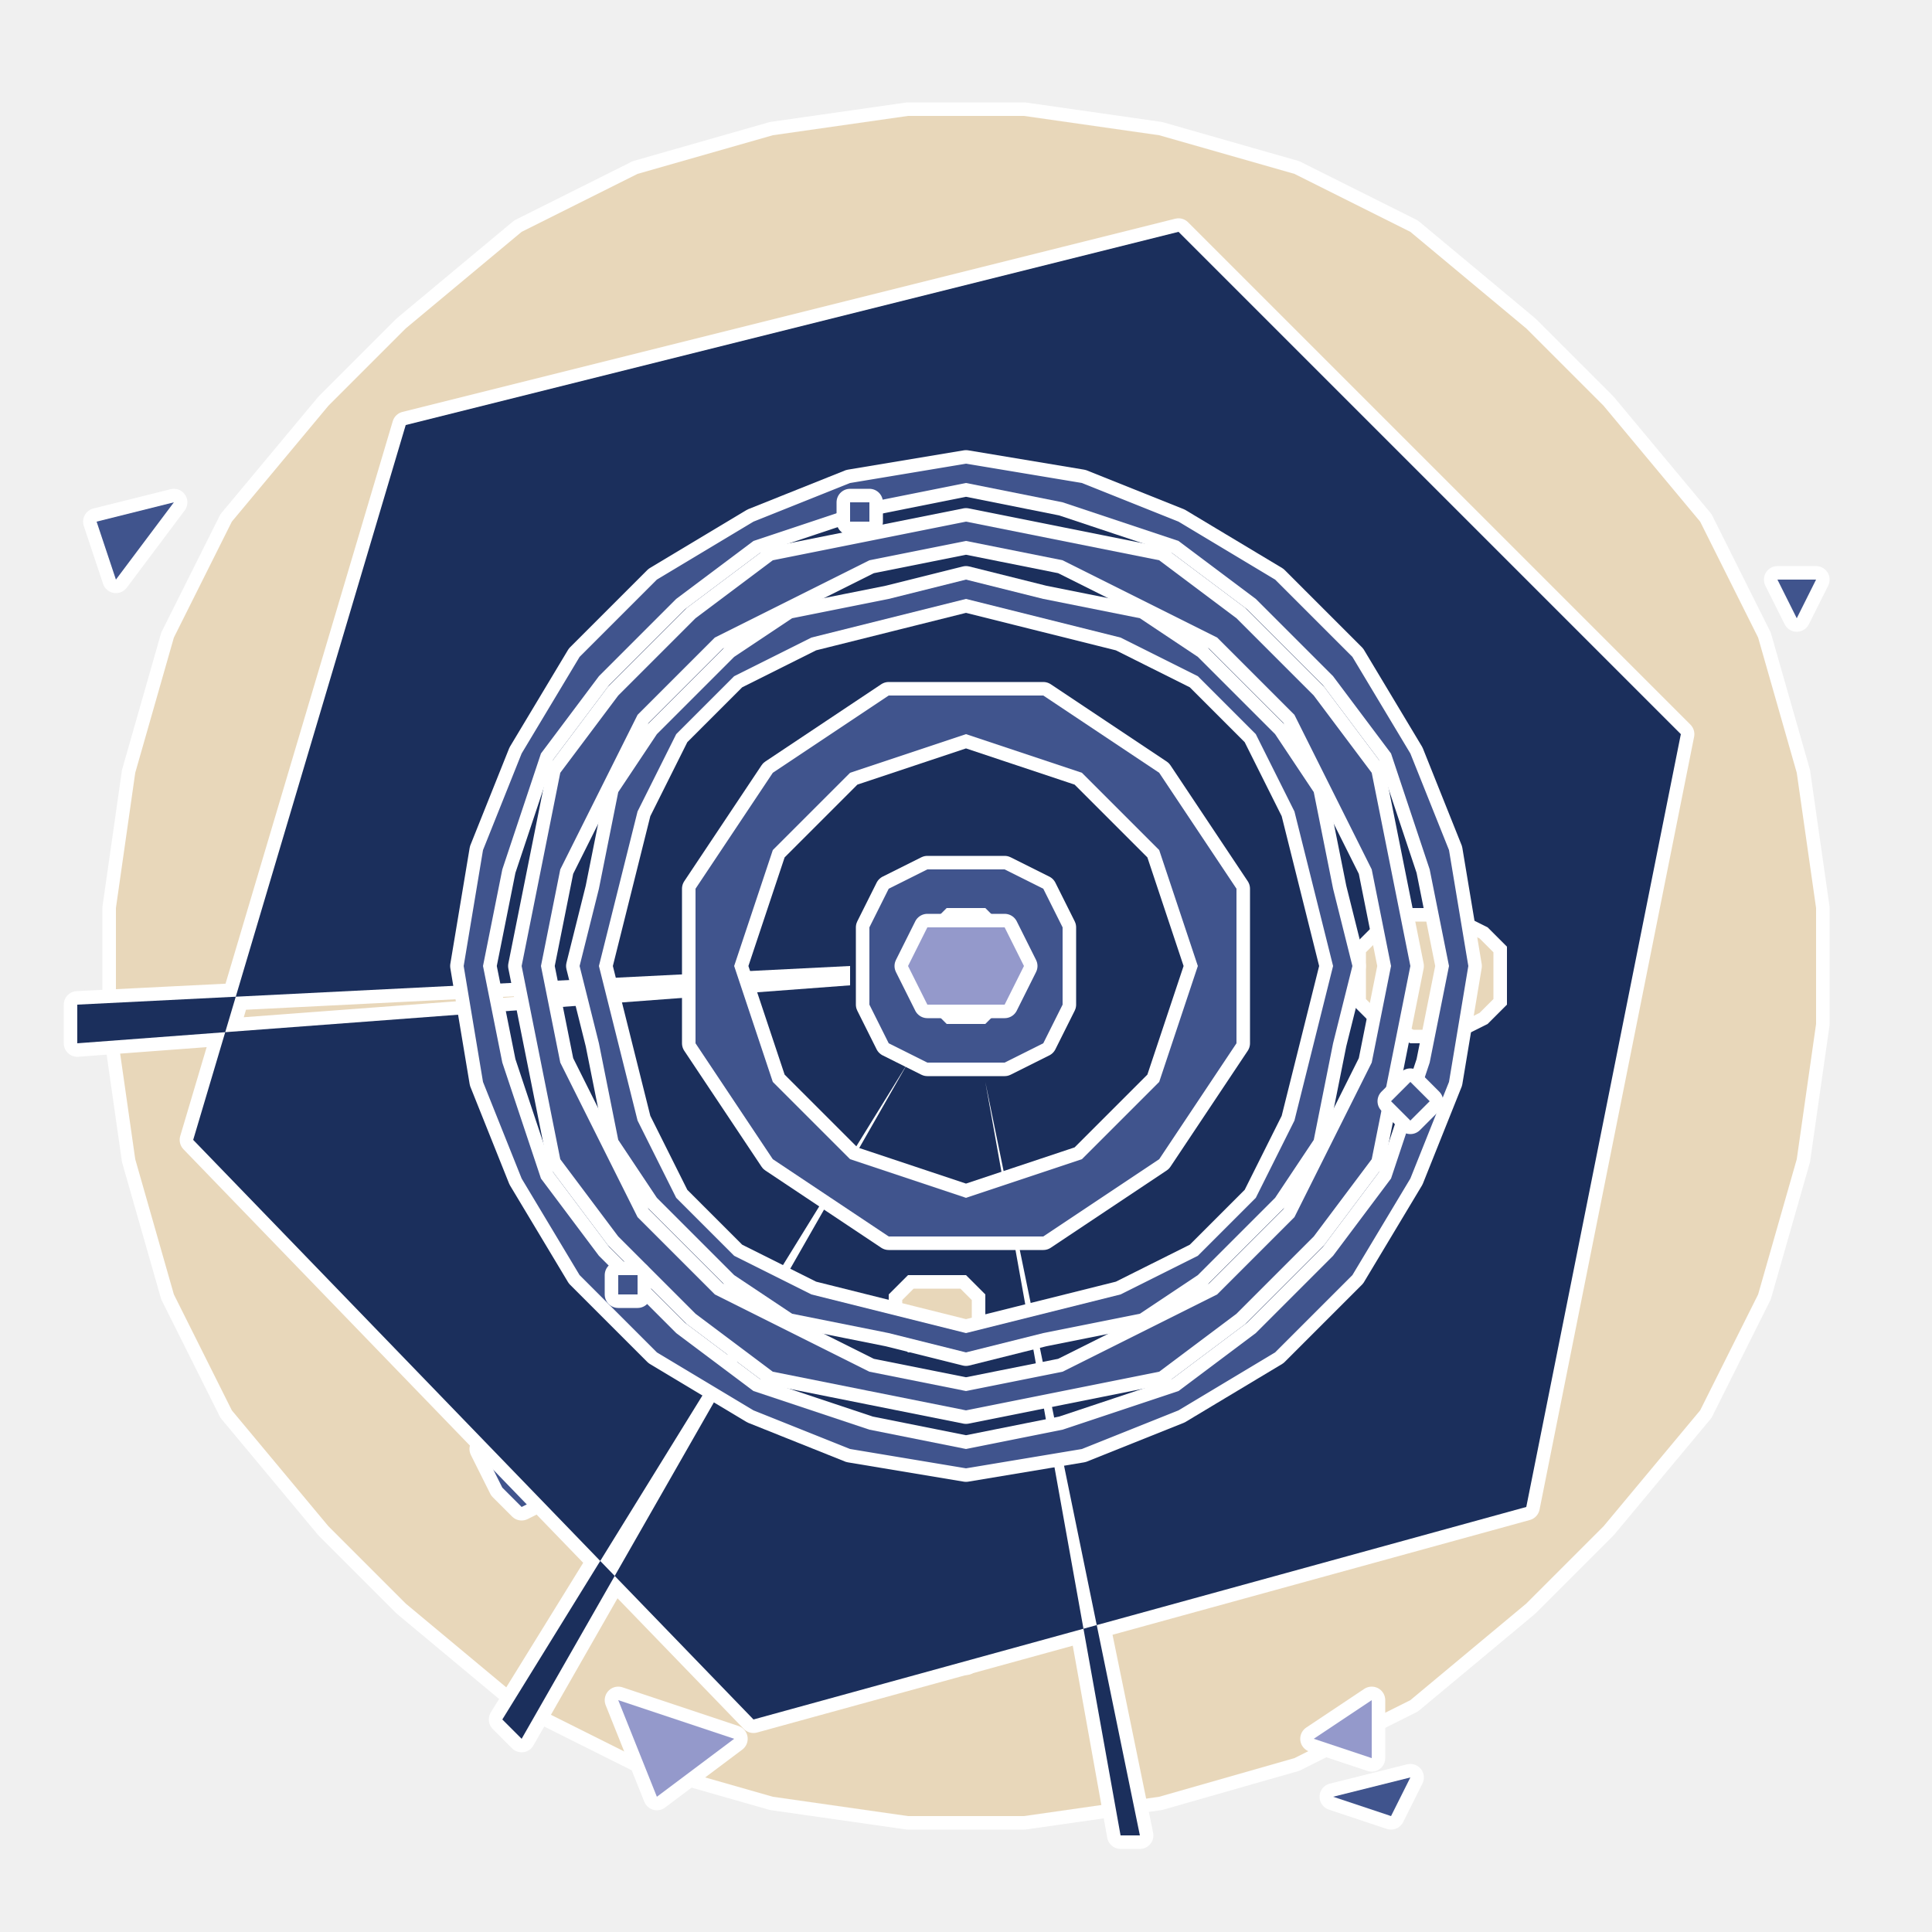
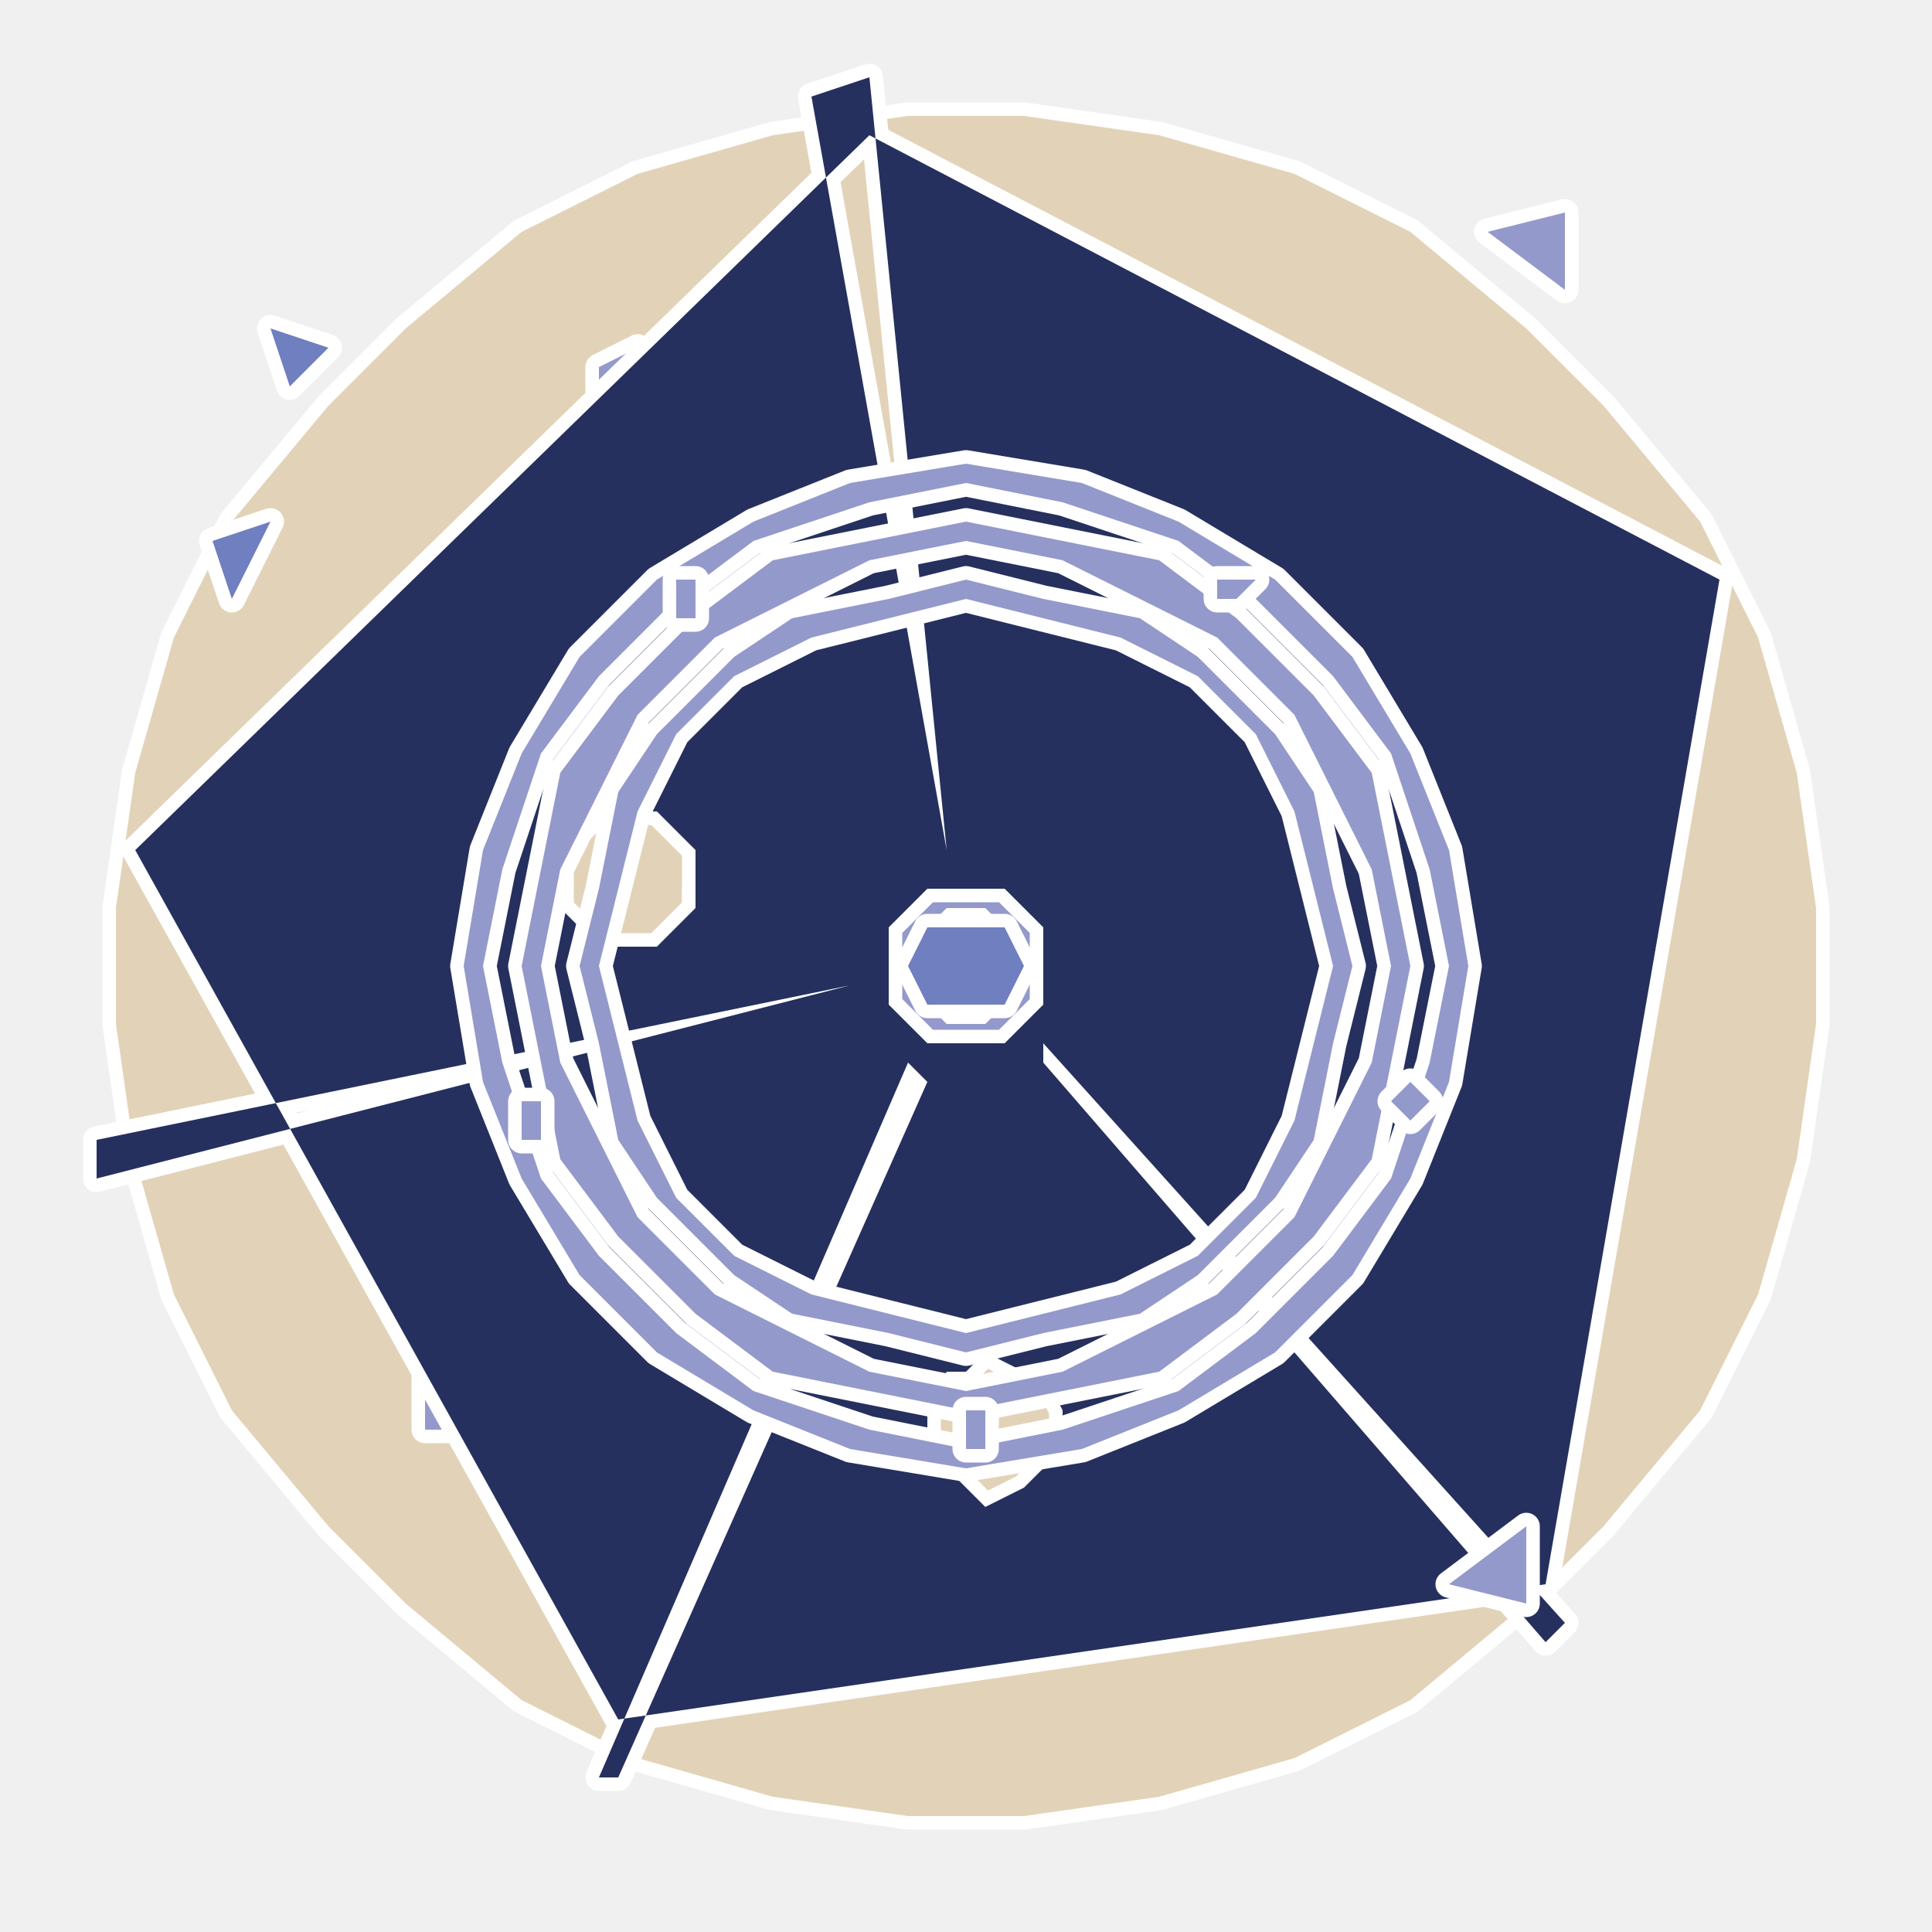
<svg xmlns="http://www.w3.org/2000/svg" viewBox="0 0 100 100" role="img" aria-label="@playform/hook-dsh-convention-suggester - spike-star">
  <style>
		@media (prefers-reduced-motion: no-preference) {
			.hook-dsh-convention-suggester-scene * { transform-box: view-box; transform-origin: 50% 50%; }
- 		.hook-dsh-convention-suggester-counter { animation: hook-dsh-convention-suggester-counter 26s linear -4s infinite; }
+ 		.hook-dsh-convention-suggester-counter { animation: hook-dsh-convention-suggester-counter 23s linear -2s infinite; }
		@keyframes hook-dsh-convention-suggester-counter { to { transform: rotate(-360deg); } }
- 		.hook-dsh-convention-suggester-breathe { animation: hook-dsh-convention-suggester-breathe 6s ease-in-out -4s infinite; }
+ 		.hook-dsh-convention-suggester-breathe { animation: hook-dsh-convention-suggester-breathe 8s ease-in-out -2s infinite; }
		@keyframes hook-dsh-convention-suggester-breathe { 50% { transform: scale(1.06); opacity: 0.85; } }
		.hook-dsh-convention-suggester-fire { animation: hook-dsh-convention-suggester-fire 2.6s ease-in-out infinite; }
		@keyframes hook-dsh-convention-suggester-fire { 0%, 100% { opacity: 0.35; } 50% { opacity: 1; } }
- 		.hook-dsh-convention-suggester-twinkle { animation: hook-dsh-convention-suggester-twinkle 7s ease-in-out -4s infinite; }
+ 		.hook-dsh-convention-suggester-twinkle { animation: hook-dsh-convention-suggester-twinkle 7s ease-in-out -2s infinite; }
		@keyframes hook-dsh-convention-suggester-twinkle { 0%, 100% { transform: scale(0.94); opacity: 0.4; } 50% { transform: scale(1.06); opacity: 1; } }
		}
	</style>
  <defs>
    <path id="hook-dsh-convention-suggester-0" d="M91,67 L88,73 L83,79 L79,83 L73,88 L67,91 L60,93 L53,94 L47,94 L40,93 L33,91 L27,88 L21,83 L17,79 L12,73 L9,67 L7,60 L6,53 L6,47 L7,40 L9,33 L12,27 L17,21 L21,17 L27,12 L33,9 L40,7 L47,6 L53,6 L60,7 L67,9 L73,12 L79,17 L83,21 L88,27 L91,33 L93,40 L94,47 L94,53 L93,60 Z" />
-     <path id="hook-dsh-convention-suggester-1" d="M30,75 L29,77 L27,78 L26,77 L25,75 L26,74 L27,73 L29,74 Z" />
-     <path id="hook-dsh-convention-suggester-2" d="M76,74 L76,76 L74,76 L72,76 L72,74 L72,72 L74,72 L76,72 Z" />
-     <path id="hook-dsh-convention-suggester-3" d="M51,84 L50,86 L48,86 L47,86 L46,84 L47,82 L48,82 L50,82 Z" />
-     <path id="hook-dsh-convention-suggester-4" d="M79,78 L39,89 L10,59 L21,22 L61,12 L87,38 Z M51,56 L59,95 L58,95 L51,56 Z M51,68 L51,69 L50,70 L49,70 L48,70 L48,70 L47,70 L46,69 L46,68 L46,67 L47,66 L48,66 L48,66 L49,66 L50,66 L51,67 Z M47,55 L27,90 L26,89 L47,55 Z M44,51 L4,54 L4,52 L44,50 Z M78,51 L78,52 L77,53 L75,54 L74,54 L73,54 L71,53 L70,52 L70,51 L70,49 L71,48 L73,47 L74,47 L75,47 L77,48 L78,49 Z M54,50 L54,52 L53,53 L52,54 L50,54 L48,54 L47,53 L46,52 L46,50 L46,48 L47,47 L48,46 L50,46 L52,46 L53,47 L54,48 Z" />
-     <path id="hook-dsh-convention-suggester-5" d="M64,50 L64,54 L62,57 L60,60 L57,62 L54,64 L50,64 L46,64 L43,62 L40,60 L38,57 L36,54 L36,50 L36,46 L38,43 L40,40 L43,38 L46,36 L50,36 L54,36 L57,38 L60,40 L62,43 L64,46 Z M62,50 L61,53 L60,56 L58,58 L56,60 L53,61 L50,62 L47,61 L44,60 L42,58 L40,56 L39,53 L38,50 L39,47 L40,44 L42,42 L44,40 L47,39 L50,38 L53,39 L56,40 L58,42 L60,44 L61,47 Z" />
-     <path id="hook-dsh-convention-suggester-6" d="M55,50 L55,52 L54,54 L52,55 L50,55 L48,55 L46,54 L45,52 L45,50 L45,48 L46,46 L48,45 L50,45 L52,45 L54,46 L55,48 Z M53,50 L53,51 L52,52 L51,53 L50,53 L49,53 L48,52 L47,51 L47,50 L47,49 L48,48 L49,47 L50,47 L51,47 L52,48 L53,49 Z" />
-     <path id="hook-dsh-convention-suggester-7" d="M70,50 L69,54 L68,59 L66,62 L62,66 L59,68 L54,69 L50,70 L46,69 L41,68 L38,66 L34,62 L32,59 L31,54 L30,50 L31,46 L32,41 L34,38 L38,34 L41,32 L46,31 L50,30 L54,31 L59,32 L62,34 L66,38 L68,41 L69,46 Z M69,50 L68,54 L67,58 L65,62 L62,65 L58,67 L54,68 L50,69 L46,68 L42,67 L38,65 L35,62 L33,58 L32,54 L31,50 L32,46 L33,42 L35,38 L38,35 L42,33 L46,32 L50,31 L54,32 L58,33 L62,35 L65,38 L67,42 L68,46 Z" />
-     <path id="hook-dsh-convention-suggester-8" d="M73,50 L72,55 L71,60 L68,64 L64,68 L60,71 L55,72 L50,73 L45,72 L40,71 L36,68 L32,64 L29,60 L28,55 L27,50 L28,45 L29,40 L32,36 L36,32 L40,29 L45,28 L50,27 L55,28 L60,29 L64,32 L68,36 L71,40 L72,45 Z M72,50 L71,55 L69,59 L67,63 L63,67 L59,69 L55,71 L50,72 L45,71 L41,69 L37,67 L33,63 L31,59 L29,55 L28,50 L29,45 L31,41 L33,37 L37,33 L41,31 L45,29 L50,28 L55,29 L59,31 L63,33 L67,37 L69,41 L71,45 Z" />
-     <path id="hook-dsh-convention-suggester-9" d="M76,50 L75,56 L73,61 L70,66 L66,70 L61,73 L56,75 L50,76 L44,75 L39,73 L34,70 L30,66 L27,61 L25,56 L24,50 L25,44 L27,39 L30,34 L34,30 L39,27 L44,25 L50,24 L56,25 L61,27 L66,30 L70,34 L73,39 L75,44 Z M75,50 L74,55 L72,61 L69,65 L65,69 L61,72 L55,74 L50,75 L45,74 L39,72 L35,69 L31,65 L28,61 L26,55 L25,50 L26,45 L28,39 L31,35 L35,31 L39,28 L45,26 L50,25 L55,26 L61,28 L65,31 L69,35 L72,39 L74,45 Z" />
-     <path id="hook-dsh-convention-suggester-10" d="M74,57 L73,58 L73,58 L72,57 L73,56 L73,56 Z" />
-     <path id="hook-dsh-convention-suggester-11" d="M33,66 L33,67 L32,67 L32,66 L32,66 L33,66 Z" />
-     <path id="hook-dsh-convention-suggester-12" d="M45,27 L45,27 L44,27 L44,27 L44,26 L45,26 Z" />
-     <path id="hook-dsh-convention-suggester-13" d="M73,92 L72,94 L69,93 Z" />
-     <path id="hook-dsh-convention-suggester-14" d="M38,90 L34,93 L32,88 Z" />
-     <path id="hook-dsh-convention-suggester-15" d="M92,30 L94,30 L93,32 Z" />
-     <path id="hook-dsh-convention-suggester-16" d="M71,88 L71,91 L68,90 Z" />
-     <path id="hook-dsh-convention-suggester-17" d="M6,30 L5,27 L9,26 Z" />
+     <path id="hook-dsh-convention-suggester-1" d="M26,72 L26,74 L24,74 L22,74 L22,72 L22,70 L24,69 L26,70 Z" />
+     <path id="hook-dsh-convention-suggester-2" d="M35,21 L35,22 L33,23 L31,22 L31,21 L31,19 L33,18 L35,19 Z" />
+     <path id="hook-dsh-convention-suggester-3" d="M64,50 L64,54 L62,57 L60,60 L57,62 L54,64 L50,64 L46,64 L43,62 L40,60 L38,57 L36,54 L36,50 L36,46 L38,43 L40,40 L43,38 L46,36 L50,36 L54,36 L57,38 L60,40 L62,43 L64,46 Z M62,50 L61,53 L60,56 L58,58 L56,60 L53,61 L50,62 L47,61 L44,60 L42,58 L40,56 L39,53 L38,50 L39,47 L40,44 L42,42 L44,40 L47,39 L50,38 L53,39 L56,40 L58,42 L60,44 L61,47 Z" />
+     <path id="hook-dsh-convention-suggester-4" d="M55,50 L55,52 L54,54 L52,55 L50,55 L48,55 L46,54 L45,52 L45,50 L45,48 L46,46 L48,45 L50,45 L52,45 L54,46 L55,48 Z M53,50 L53,51 L52,52 L51,53 L50,53 L49,53 L48,52 L47,51 L47,50 L47,49 L48,48 L49,47 L50,47 L51,47 L52,48 L53,49 Z" />
+     <path id="hook-dsh-convention-suggester-5" d="M80,82 L32,89 L7,44 L45,7 L89,30 Z M54,54 L81,84 L80,85 L54,55 Z M36,46 L36,47 L35,48 L34,49 L33,49 L31,49 L30,48 L29,47 L29,46 L29,44 L30,43 L31,42 L33,42 L34,42 L35,43 L36,44 Z M48,56 L32,92 L31,92 L47,55 Z M44,51 L5,61 L5,59 L44,51 Z M55,74 L55,75 L54,76 L53,77 L51,78 L50,77 L49,76 L48,75 L48,74 L48,73 L49,71 L50,71 L51,70 L53,71 L54,71 L55,73 Z M49,44 L42,5 L45,4 L49,44 Z M54,50 L54,52 L53,53 L52,54 L50,54 L48,54 L47,53 L46,52 L46,50 L46,48 L47,47 L48,46 L50,46 L52,46 L53,47 L54,48 Z" />
+     <path id="hook-dsh-convention-suggester-6" d="M70,50 L69,54 L68,59 L66,62 L62,66 L59,68 L54,69 L50,70 L46,69 L41,68 L38,66 L34,62 L32,59 L31,54 L30,50 L31,46 L32,41 L34,38 L38,34 L41,32 L46,31 L50,30 L54,31 L59,32 L62,34 L66,38 L68,41 L69,46 Z M69,50 L68,54 L67,58 L65,62 L62,65 L58,67 L54,68 L50,69 L46,68 L42,67 L38,65 L35,62 L33,58 L32,54 L31,50 L32,46 L33,42 L35,38 L38,35 L42,33 L46,32 L50,31 L54,32 L58,33 L62,35 L65,38 L67,42 L68,46 Z" />
+     <path id="hook-dsh-convention-suggester-7" d="M73,50 L72,55 L71,60 L68,64 L64,68 L60,71 L55,72 L50,73 L45,72 L40,71 L36,68 L32,64 L29,60 L28,55 L27,50 L28,45 L29,40 L32,36 L36,32 L40,29 L45,28 L50,27 L55,28 L60,29 L64,32 L68,36 L71,40 L72,45 Z M72,50 L71,55 L69,59 L67,63 L63,67 L59,69 L55,71 L50,72 L45,71 L41,69 L37,67 L33,63 L31,59 L29,55 L28,50 L29,45 L31,41 L33,37 L37,33 L41,31 L45,29 L50,28 L55,29 L59,31 L63,33 L67,37 L69,41 L71,45 Z" />
+     <path id="hook-dsh-convention-suggester-8" d="M76,50 L75,56 L73,61 L70,66 L66,70 L61,73 L56,75 L50,76 L44,75 L39,73 L34,70 L30,66 L27,61 L25,56 L24,50 L25,44 L27,39 L30,34 L34,30 L39,27 L44,25 L50,24 L56,25 L61,27 L66,30 L70,34 L73,39 L75,44 Z M75,50 L74,55 L72,61 L69,65 L65,69 L61,72 L55,74 L50,75 L45,74 L39,72 L35,69 L31,65 L28,61 L26,55 L25,50 L26,45 L28,39 L31,35 L35,31 L39,28 L45,26 L50,25 L55,26 L61,28 L65,31 L69,35 L72,39 L74,45 Z" />
+     <path id="hook-dsh-convention-suggester-9" d="M74,57 L73,58 L73,58 L72,57 L73,56 L73,56 Z" />
+     <path id="hook-dsh-convention-suggester-10" d="M51,74 L51,75 L50,75 L50,74 L50,73 L51,73 Z" />
+     <path id="hook-dsh-convention-suggester-11" d="M28,58 L28,59 L27,59 L27,58 L27,57 L28,57 Z" />
+     <path id="hook-dsh-convention-suggester-12" d="M36,31 L36,32 L35,32 L35,31 L35,30 L36,30 Z" />
+     <path id="hook-dsh-convention-suggester-13" d="M65,30 L64,31 L63,31 L63,30 L63,30 L64,30 Z" />
+     <path id="hook-dsh-convention-suggester-14" d="M77,12 L81,11 L81,15 Z" />
+     <path id="hook-dsh-convention-suggester-15" d="M12,31 L11,28 L14,27 Z" />
+     <path id="hook-dsh-convention-suggester-16" d="M79,79 L79,83 L75,82 Z" />
+     <path id="hook-dsh-convention-suggester-17" d="M15,20 L14,17 L17,18 Z" />
    <path id="hook-dsh-convention-suggester-18" d="M53,50 L52,52 L51,52 L49,52 L48,52 L47,50 L48,48 L49,48 L51,48 L52,48 Z" />
  </defs>
  <g class="hook-dsh-convention-suggester-scene">
-     <g fill="#E8D7BA" fill-opacity="1" fill-rule="evenodd" stroke="#ffffff" stroke-width="1.4" stroke-linejoin="round" paint-order="stroke fill">
+     <g fill="#E2D3B8" fill-opacity="1" fill-rule="evenodd" stroke="#ffffff" stroke-width="1.4" stroke-linejoin="round" paint-order="stroke fill">
      <use class="hook-dsh-convention-suggester-breathe" href="#hook-dsh-convention-suggester-0" />
    </g>
-     <g fill="#40548D" fill-opacity="1" fill-rule="evenodd" stroke="#ffffff" stroke-width="1.4" stroke-linejoin="round" paint-order="stroke fill">
-       <use class="hook-dsh-convention-suggester-fire" style="animation-delay:-4.00s" href="#hook-dsh-convention-suggester-1" />
-       <use class="hook-dsh-convention-suggester-fire" style="animation-delay:-4.18s" href="#hook-dsh-convention-suggester-2" />
-       <use class="hook-dsh-convention-suggester-fire" style="animation-delay:-4.36s" href="#hook-dsh-convention-suggester-3" />
+     <g fill="#9499CB" fill-opacity="1" fill-rule="evenodd" stroke="#ffffff" stroke-width="1.4" stroke-linejoin="round" paint-order="stroke fill">
+       <use class="hook-dsh-convention-suggester-fire" style="animation-delay:-2.00s" href="#hook-dsh-convention-suggester-1" />
+       <use class="hook-dsh-convention-suggester-fire" style="animation-delay:-2.18s" href="#hook-dsh-convention-suggester-2" />
+       <use class="hook-dsh-convention-suggester-breathe" href="#hook-dsh-convention-suggester-3" />
+       <use class="hook-dsh-convention-suggester-breathe" href="#hook-dsh-convention-suggester-4" />
    </g>
-     <g fill="#1B2F5C" fill-opacity="1" fill-rule="evenodd" stroke="#ffffff" stroke-width="1.4" stroke-linejoin="round" paint-order="stroke fill">
-       <use href="#hook-dsh-convention-suggester-4" />
+     <g fill="#26305E" fill-opacity="1" fill-rule="evenodd" stroke="#ffffff" stroke-width="1.4" stroke-linejoin="round" paint-order="stroke fill">
+       <use href="#hook-dsh-convention-suggester-5" />
    </g>
-     <g fill="#40548D" fill-opacity="1" fill-rule="evenodd" stroke="#ffffff" stroke-width="1.4" stroke-linejoin="round" paint-order="stroke fill">
-       <use class="hook-dsh-convention-suggester-breathe" href="#hook-dsh-convention-suggester-5" />
+     <g fill="#9499CB" fill-opacity="1" fill-rule="evenodd" stroke="#ffffff" stroke-width="1.4" stroke-linejoin="round" paint-order="stroke fill">
      <use class="hook-dsh-convention-suggester-breathe" href="#hook-dsh-convention-suggester-6" />
      <use class="hook-dsh-convention-suggester-breathe" href="#hook-dsh-convention-suggester-7" />
      <use class="hook-dsh-convention-suggester-breathe" href="#hook-dsh-convention-suggester-8" />
-       <use class="hook-dsh-convention-suggester-breathe" href="#hook-dsh-convention-suggester-9" />
+       <use class="hook-dsh-convention-suggester-counter" href="#hook-dsh-convention-suggester-9" />
      <use class="hook-dsh-convention-suggester-counter" href="#hook-dsh-convention-suggester-10" />
      <use class="hook-dsh-convention-suggester-counter" href="#hook-dsh-convention-suggester-11" />
      <use class="hook-dsh-convention-suggester-counter" href="#hook-dsh-convention-suggester-12" />
-       <use class="hook-dsh-convention-suggester-twinkle" href="#hook-dsh-convention-suggester-13" />
-     </g>
-     <g fill="#9499CB" fill-opacity="1" fill-rule="evenodd" stroke="#ffffff" stroke-width="1.4" stroke-linejoin="round" paint-order="stroke fill">
+       <use class="hook-dsh-convention-suggester-counter" href="#hook-dsh-convention-suggester-13" />
      <use class="hook-dsh-convention-suggester-twinkle" href="#hook-dsh-convention-suggester-14" />
    </g>
-     <g fill="#40548D" fill-opacity="1" fill-rule="evenodd" stroke="#ffffff" stroke-width="1.4" stroke-linejoin="round" paint-order="stroke fill">
+     <g fill="#6F7FC0" fill-opacity="1" fill-rule="evenodd" stroke="#ffffff" stroke-width="1.4" stroke-linejoin="round" paint-order="stroke fill">
      <use class="hook-dsh-convention-suggester-twinkle" href="#hook-dsh-convention-suggester-15" />
    </g>
    <g fill="#9499CB" fill-opacity="1" fill-rule="evenodd" stroke="#ffffff" stroke-width="1.4" stroke-linejoin="round" paint-order="stroke fill">
      <use class="hook-dsh-convention-suggester-twinkle" href="#hook-dsh-convention-suggester-16" />
    </g>
-     <g fill="#40548D" fill-opacity="1" fill-rule="evenodd" stroke="#ffffff" stroke-width="1.4" stroke-linejoin="round" paint-order="stroke fill">
+     <g fill="#6F7FC0" fill-opacity="1" fill-rule="evenodd" stroke="#ffffff" stroke-width="1.4" stroke-linejoin="round" paint-order="stroke fill">
      <use class="hook-dsh-convention-suggester-twinkle" href="#hook-dsh-convention-suggester-17" />
-     </g>
-     <g fill="#9499CB" fill-opacity="1" fill-rule="evenodd" stroke="#ffffff" stroke-width="1.4" stroke-linejoin="round" paint-order="stroke fill">
      <use class="hook-dsh-convention-suggester-breathe" href="#hook-dsh-convention-suggester-18" />
    </g>
  </g>
</svg>
